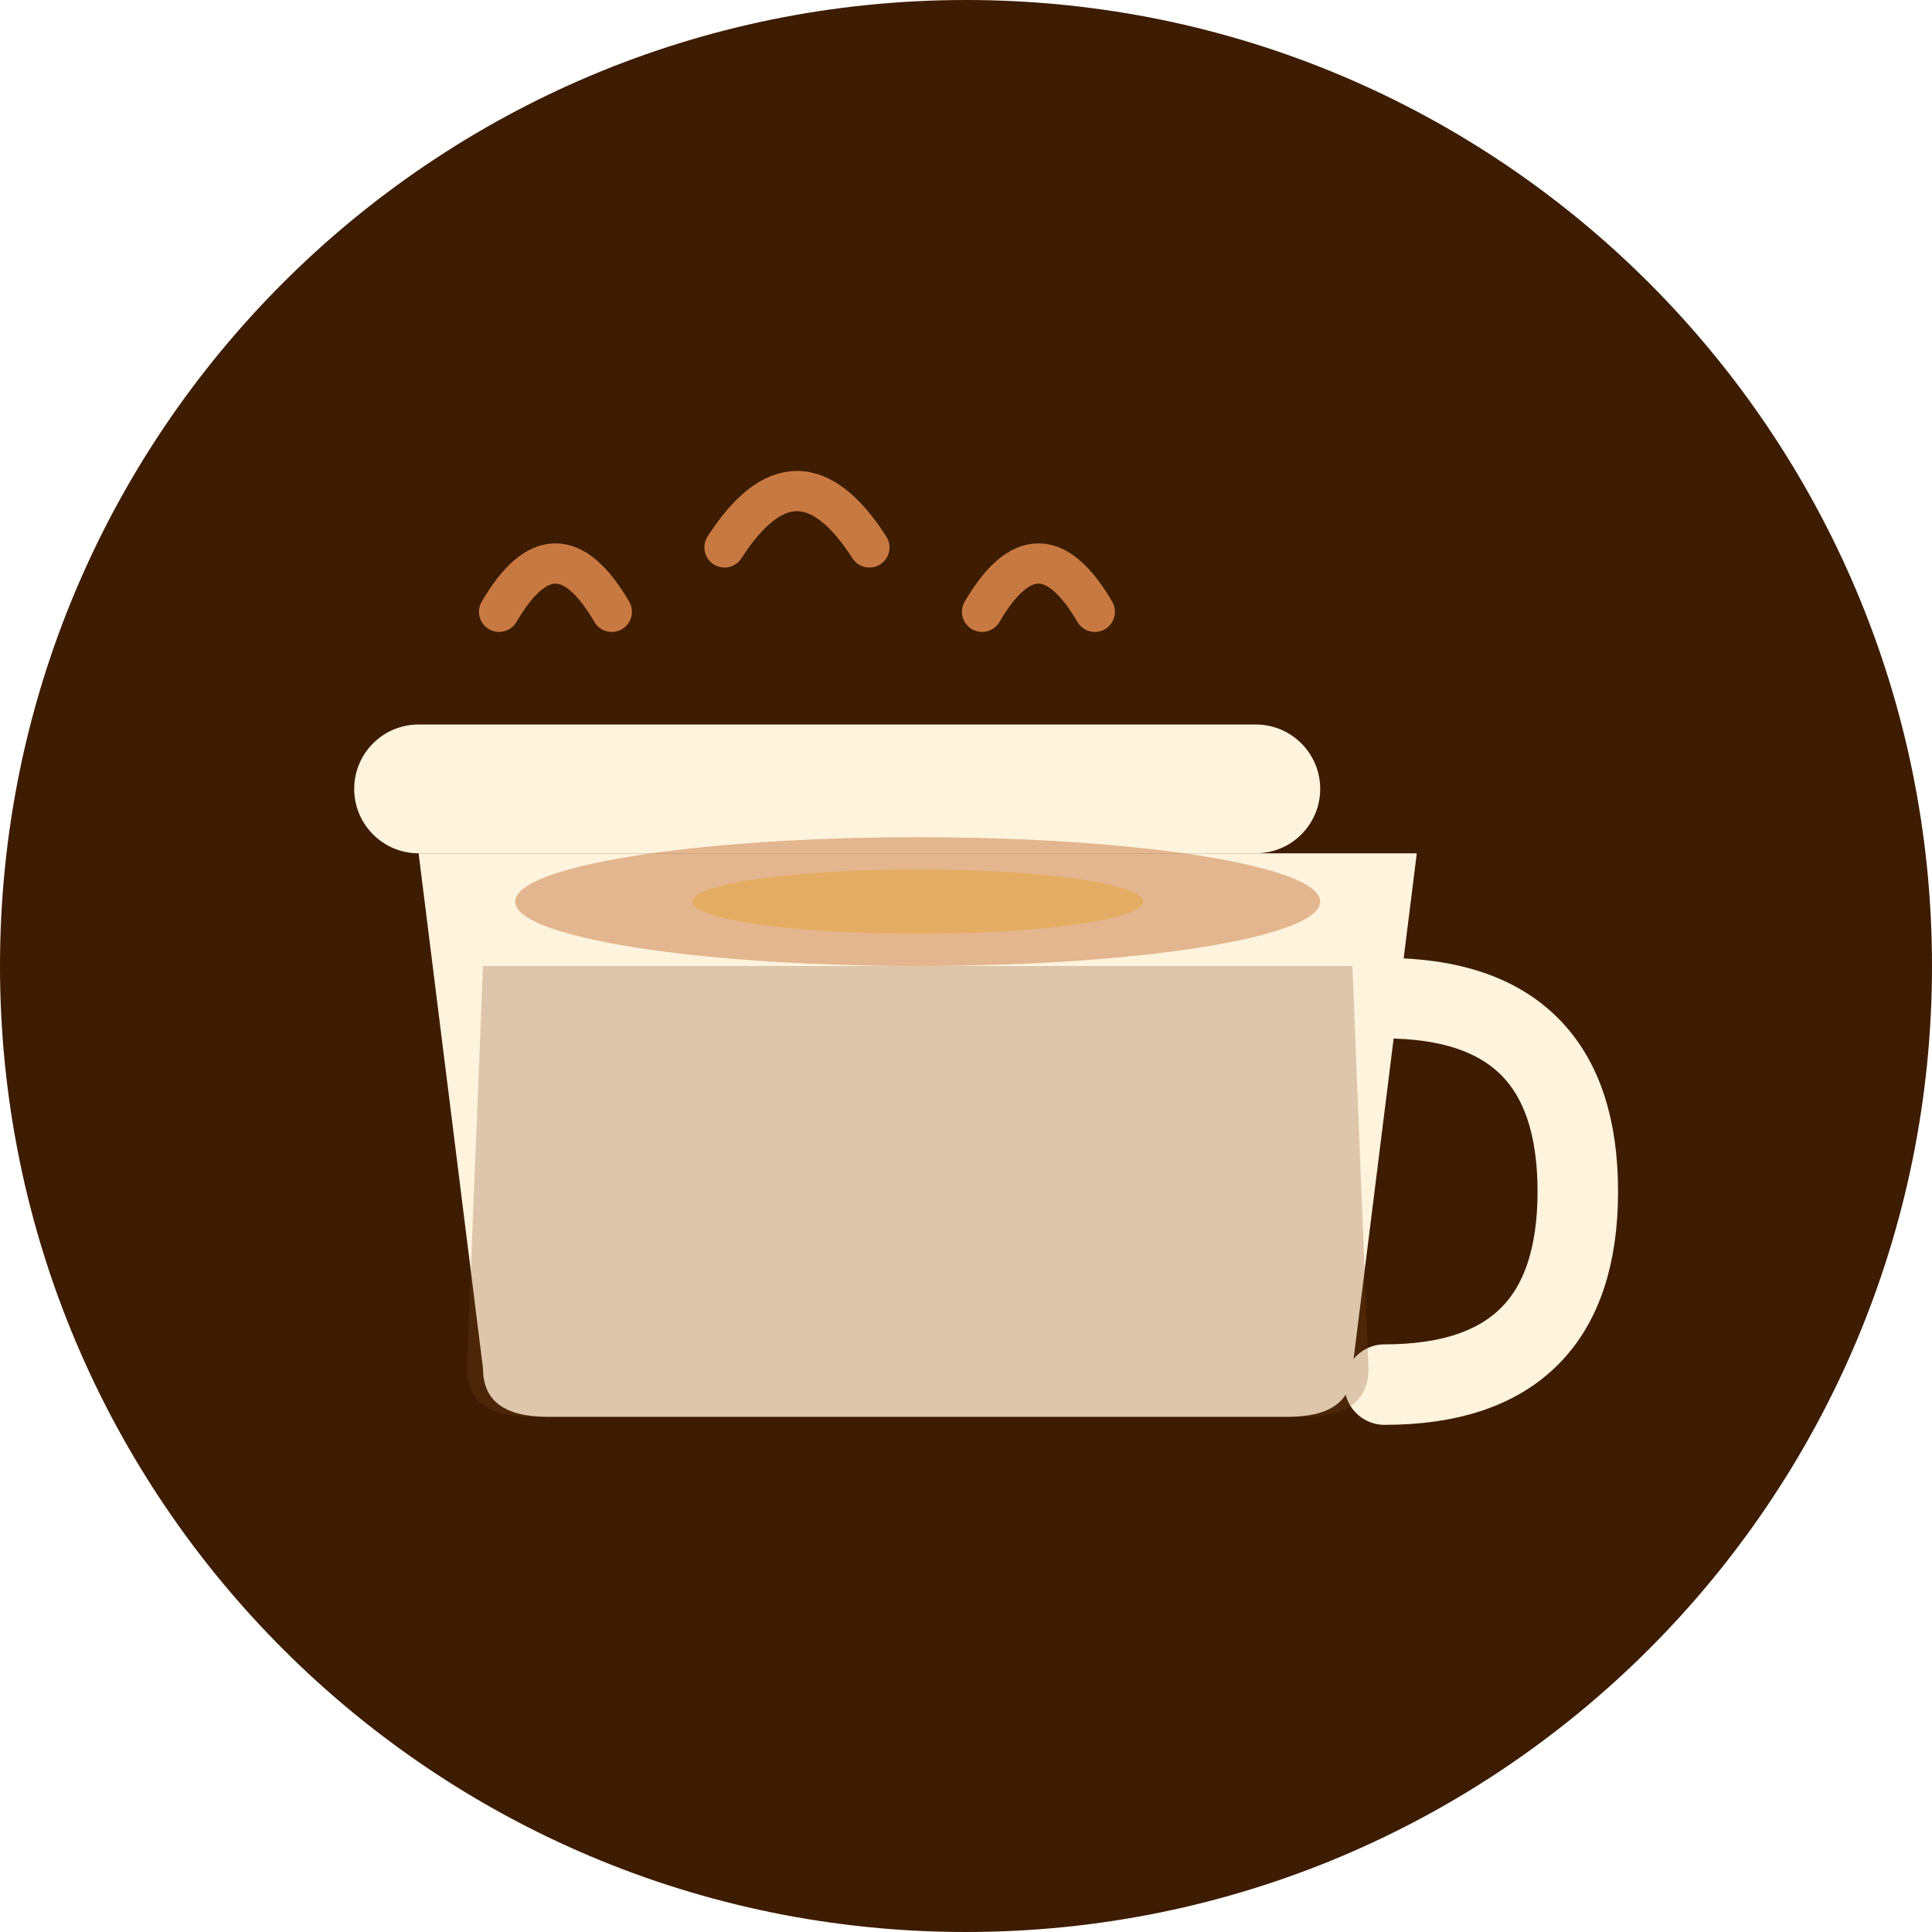
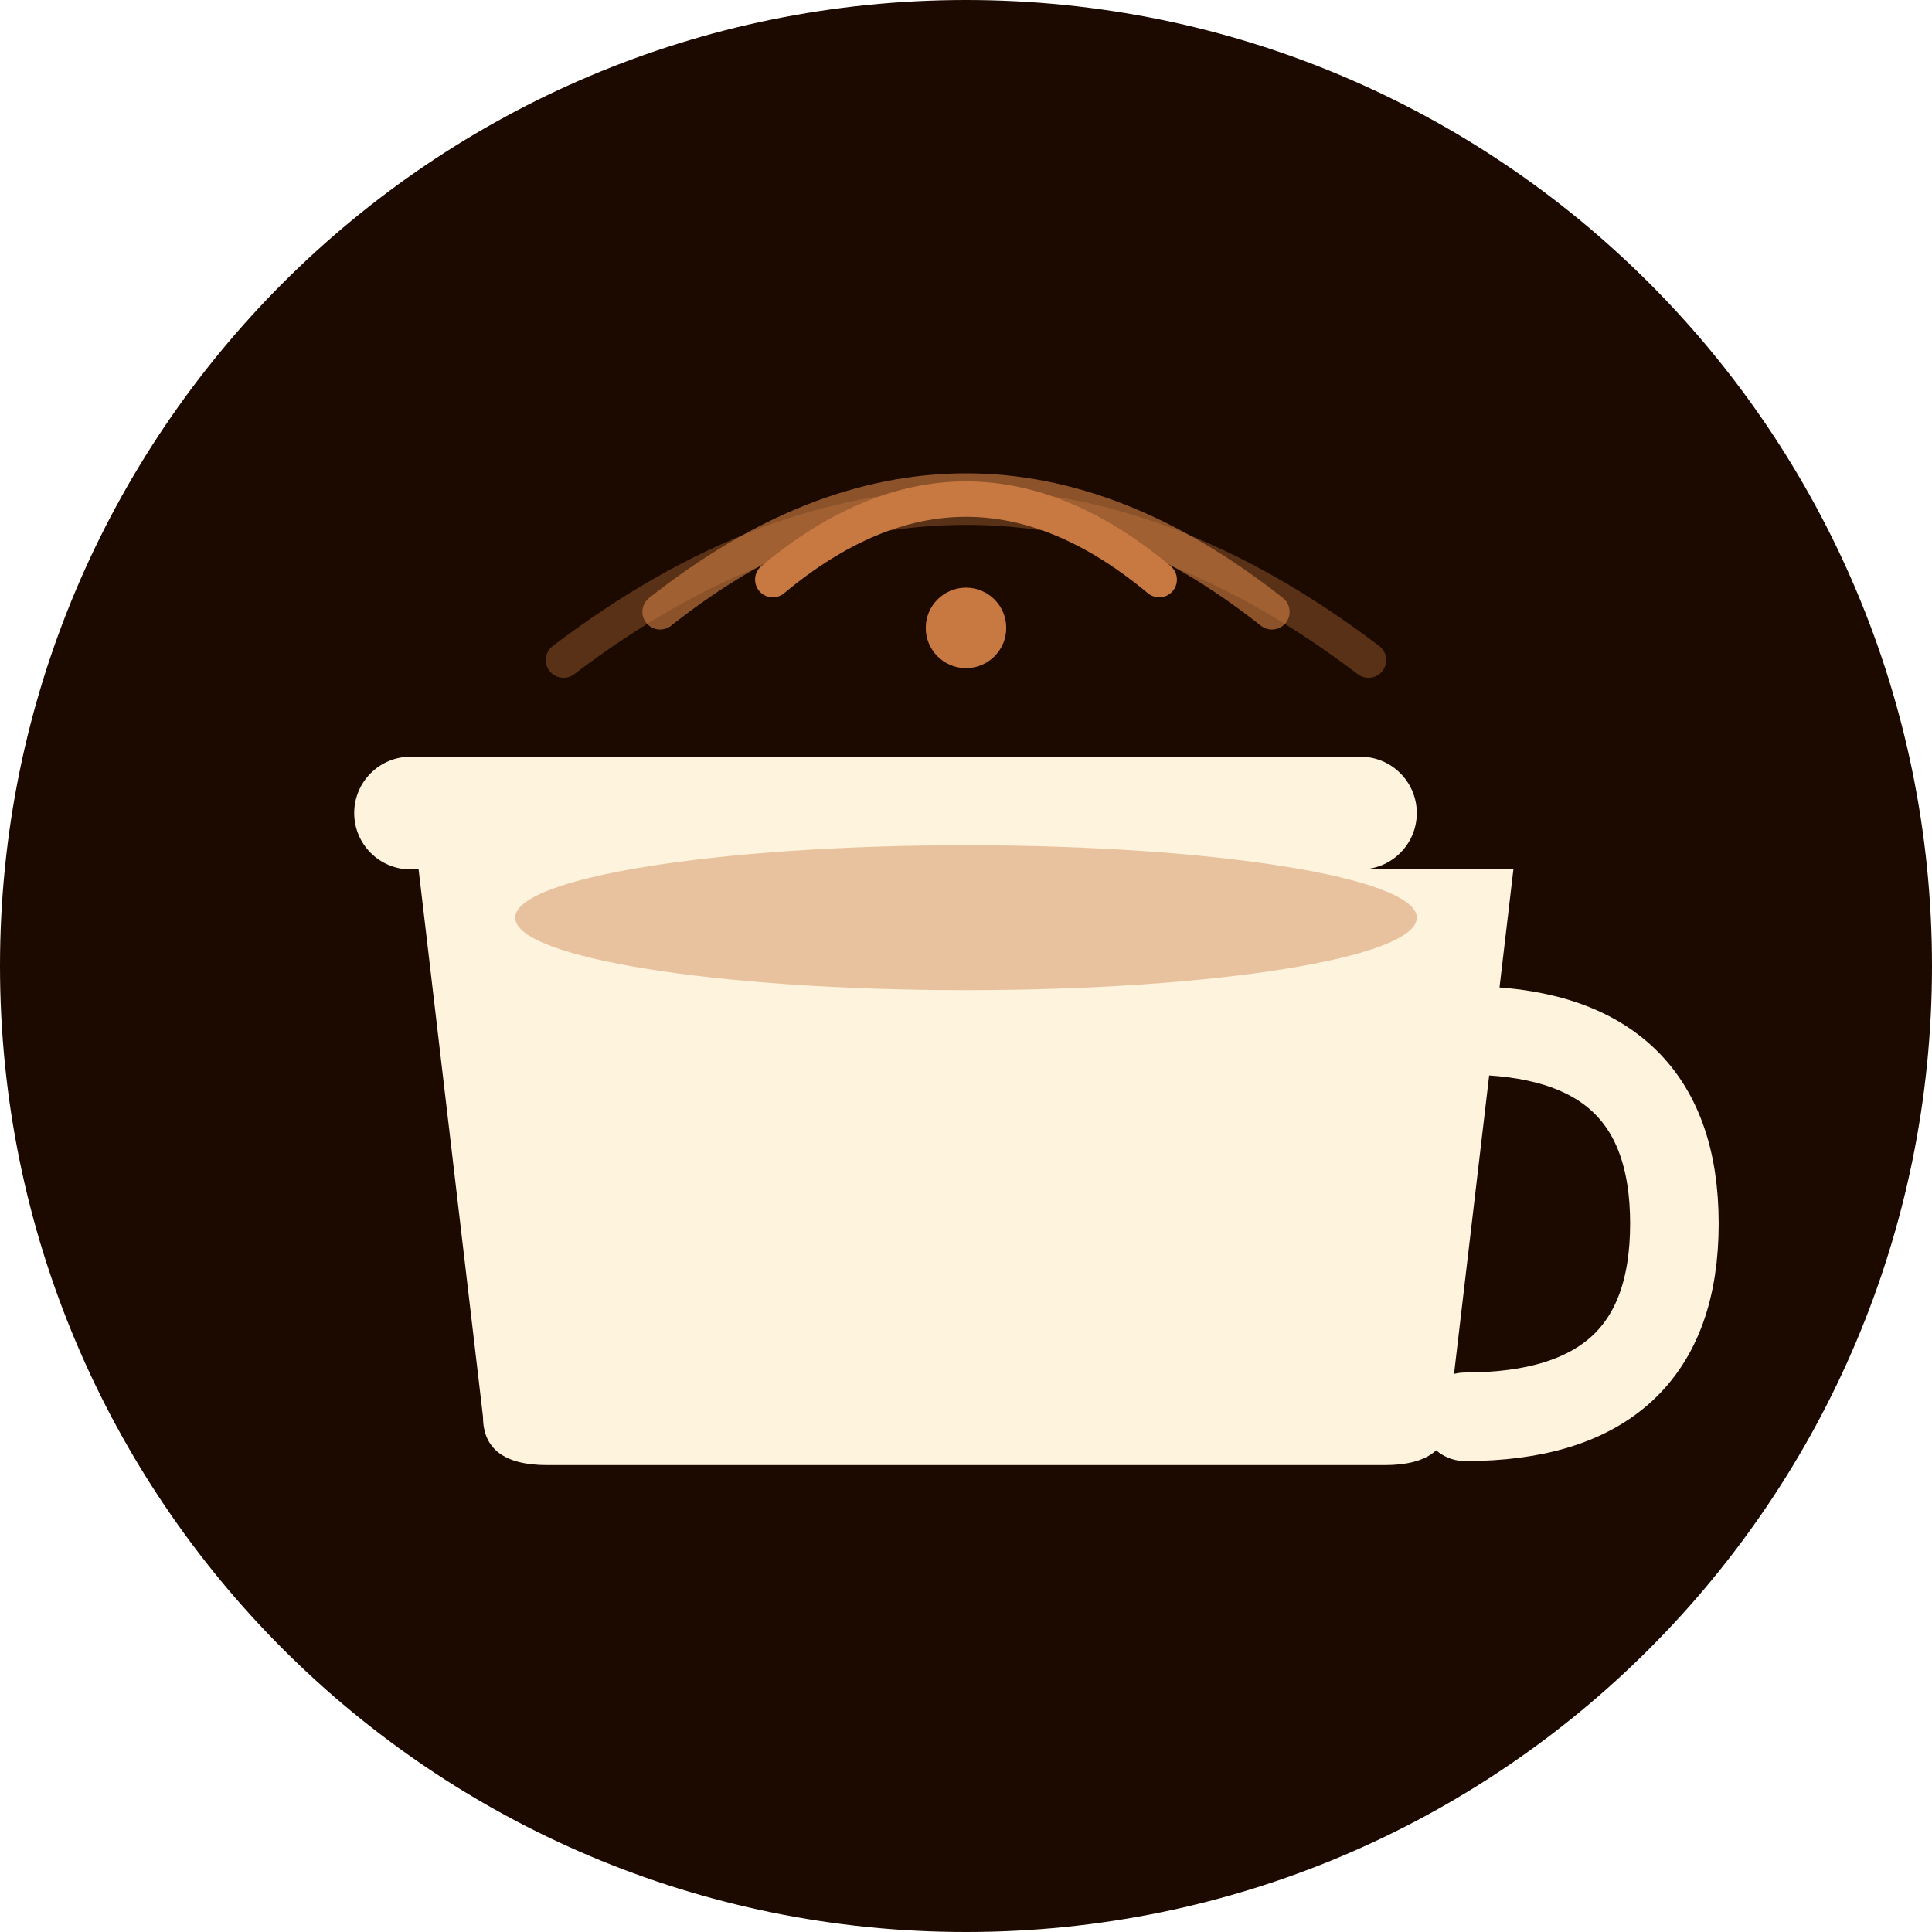
<svg xmlns="http://www.w3.org/2000/svg" viewBox="0 0 120 120" fill="none">
-   <circle cx="60" cy="60" r="60" fill="#3D1C02" />
-   <path d="M31 38 Q34.5 32 38 38" stroke="#C87941" stroke-width="2.5" stroke-linecap="round" fill="none" class="steam-1" />
-   <path d="M45 34 Q49.5 27 54 34" stroke="#C87941" stroke-width="2.5" stroke-linecap="round" fill="none" class="steam-2" />
-   <path d="M61 38 Q64.5 32 68 38" stroke="#C87941" stroke-width="2.5" stroke-linecap="round" fill="none" class="steam-3" />
-   <rect x="22" y="45" width="60" height="8" rx="4" fill="#FEF3DC" />
-   <path d="M26 53 L30 85 Q30 88 34 88 L80 88 Q84 88 84 85 L88 53 Z" fill="#FEF3DC" />
-   <path d="M86 62 Q98 62 98 74 Q98 86 86 86" stroke="#FEF3DC" stroke-width="5" stroke-linecap="round" fill="none" />
-   <ellipse cx="57" cy="56" rx="25" ry="4" fill="#C87941" opacity="0.5" />
-   <ellipse cx="57" cy="56" rx="14" ry="2" fill="#E8A020" opacity="0.4" />
-   <path d="M30 60 L29 85 Q29 88 33 88 L81 88 Q85 88 85 85 L84 60 Z" fill="#7A4118" opacity="0.25" />
+   <circle cx="60" cy="60" r="60" fill="#1C0A00" />
+   <path d="M35 41 Q60 22 85 41" stroke="#C87941" stroke-width="2.2" stroke-linecap="round" fill="none" opacity="0.35" />
+   <path d="M41 38 Q60 23 79 38" stroke="#C87941" stroke-width="2.2" stroke-linecap="round" fill="none" opacity="0.65" />
+   <path d="M48 36 Q60 26 72 36" stroke="#C87941" stroke-width="2.2" stroke-linecap="round" fill="none" opacity="1" />
+   <circle cx="60" cy="39" r="2.5" fill="#C87941" />
+   <rect x="22" y="47" width="66" height="7" rx="3.5" fill="#FEF3DC" />
+   <path d="M26 54 L30 88 Q30 91 34 91 L86 91 Q90 91 90 88 L94 54 Z" fill="#FEF3DC" />
+   <path d="M91 64 Q104 64 104 76 Q104 88 91 88" stroke="#FEF3DC" stroke-width="5.5" stroke-linecap="round" fill="none" />
+   <ellipse cx="60" cy="57" rx="28" ry="4.5" fill="#C87941" opacity="0.4" />
</svg>
